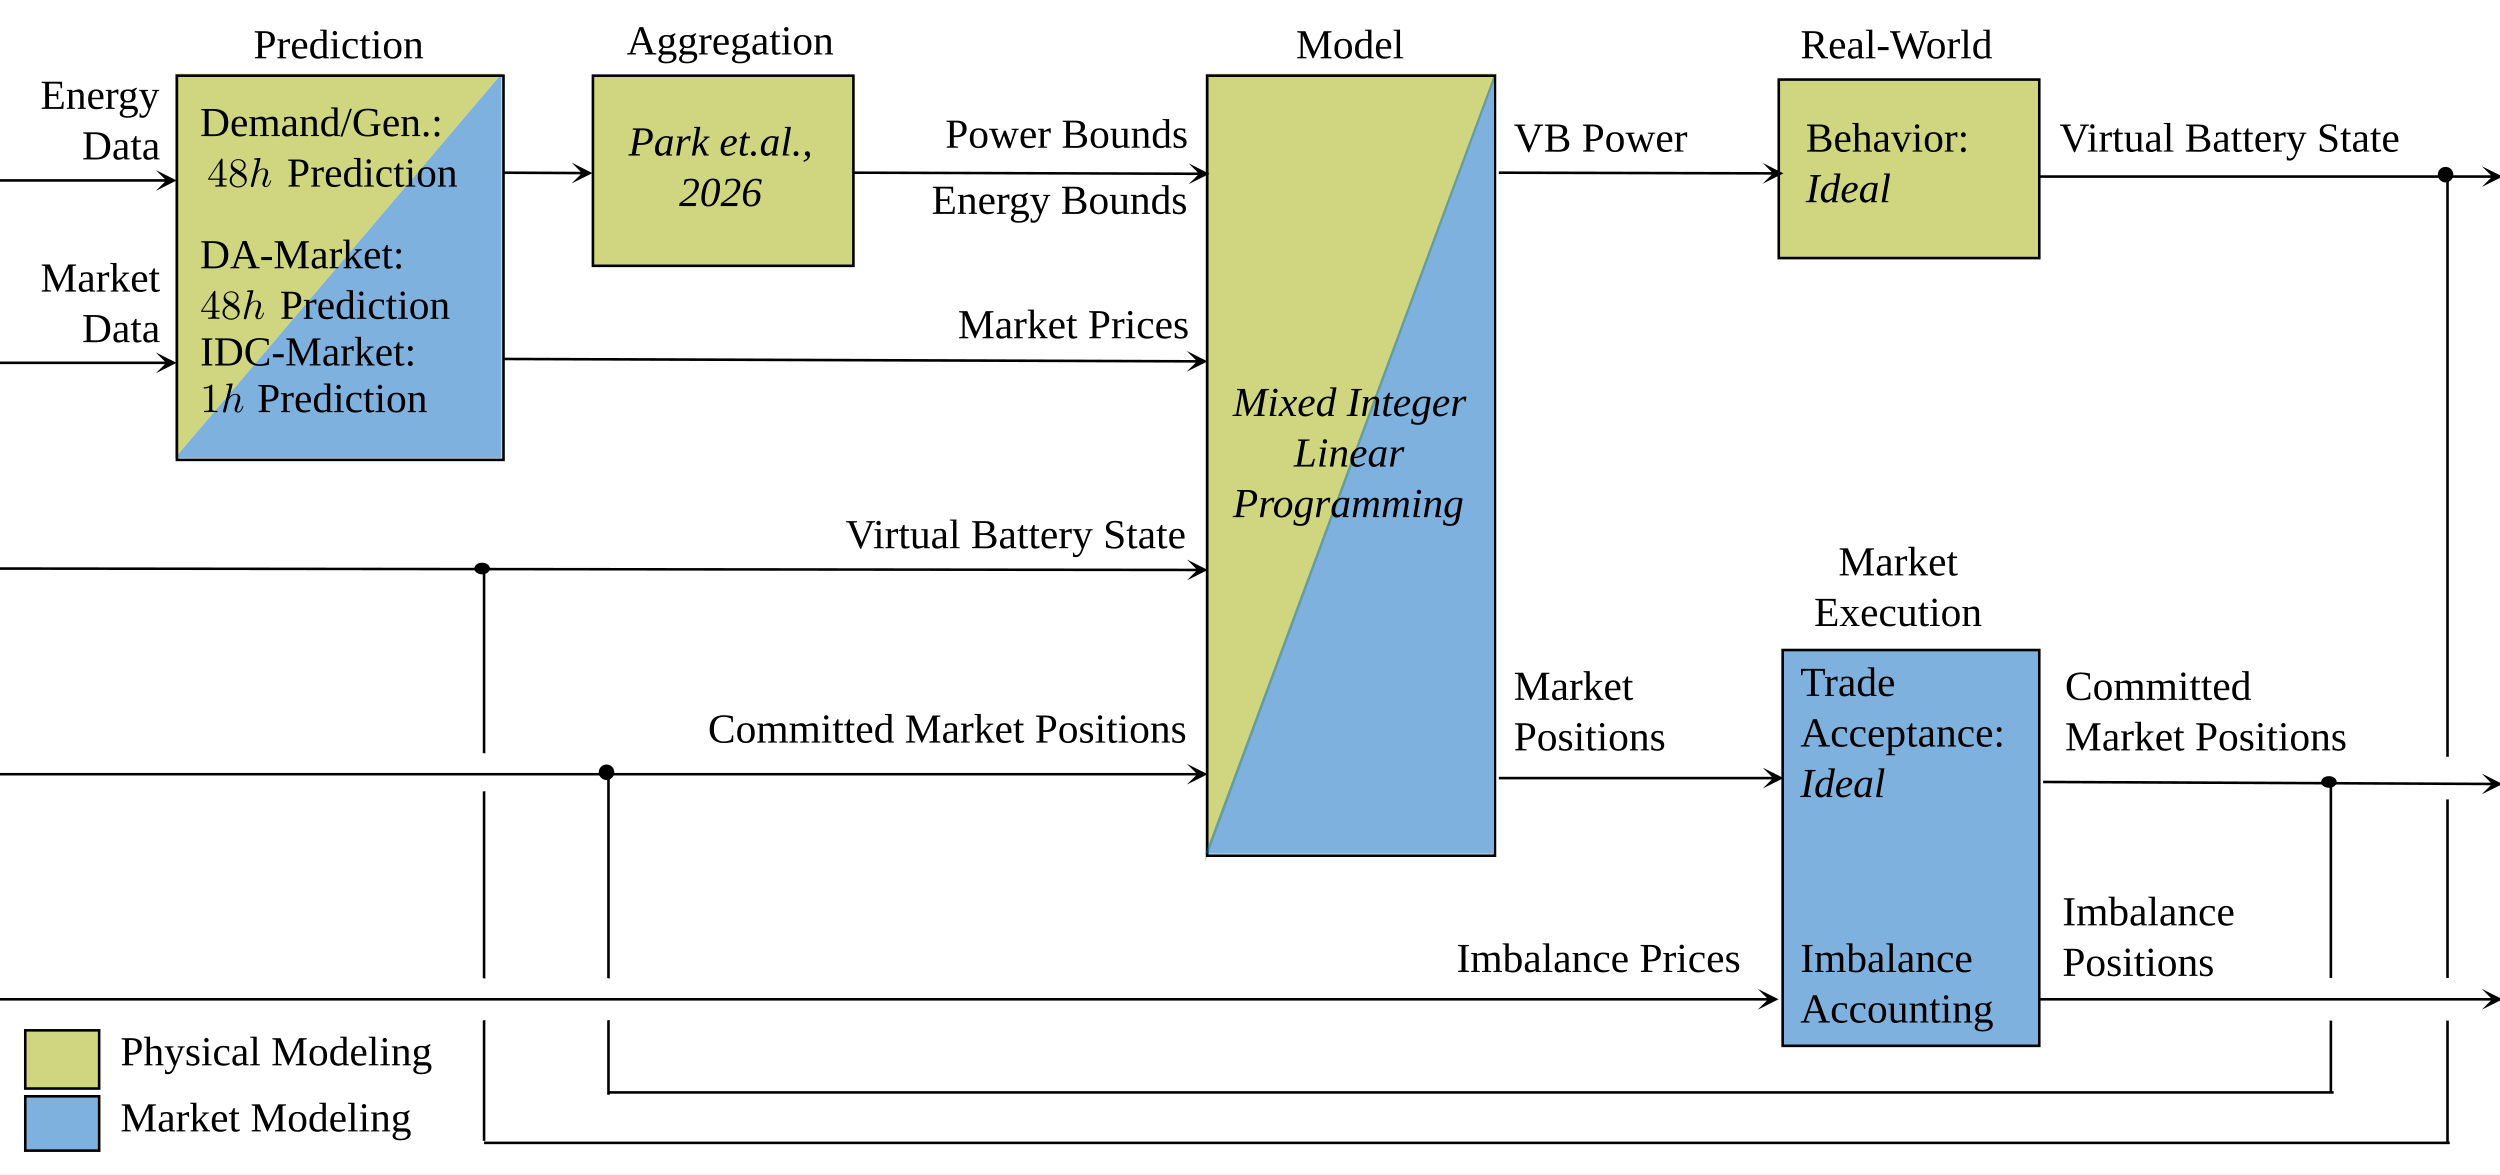
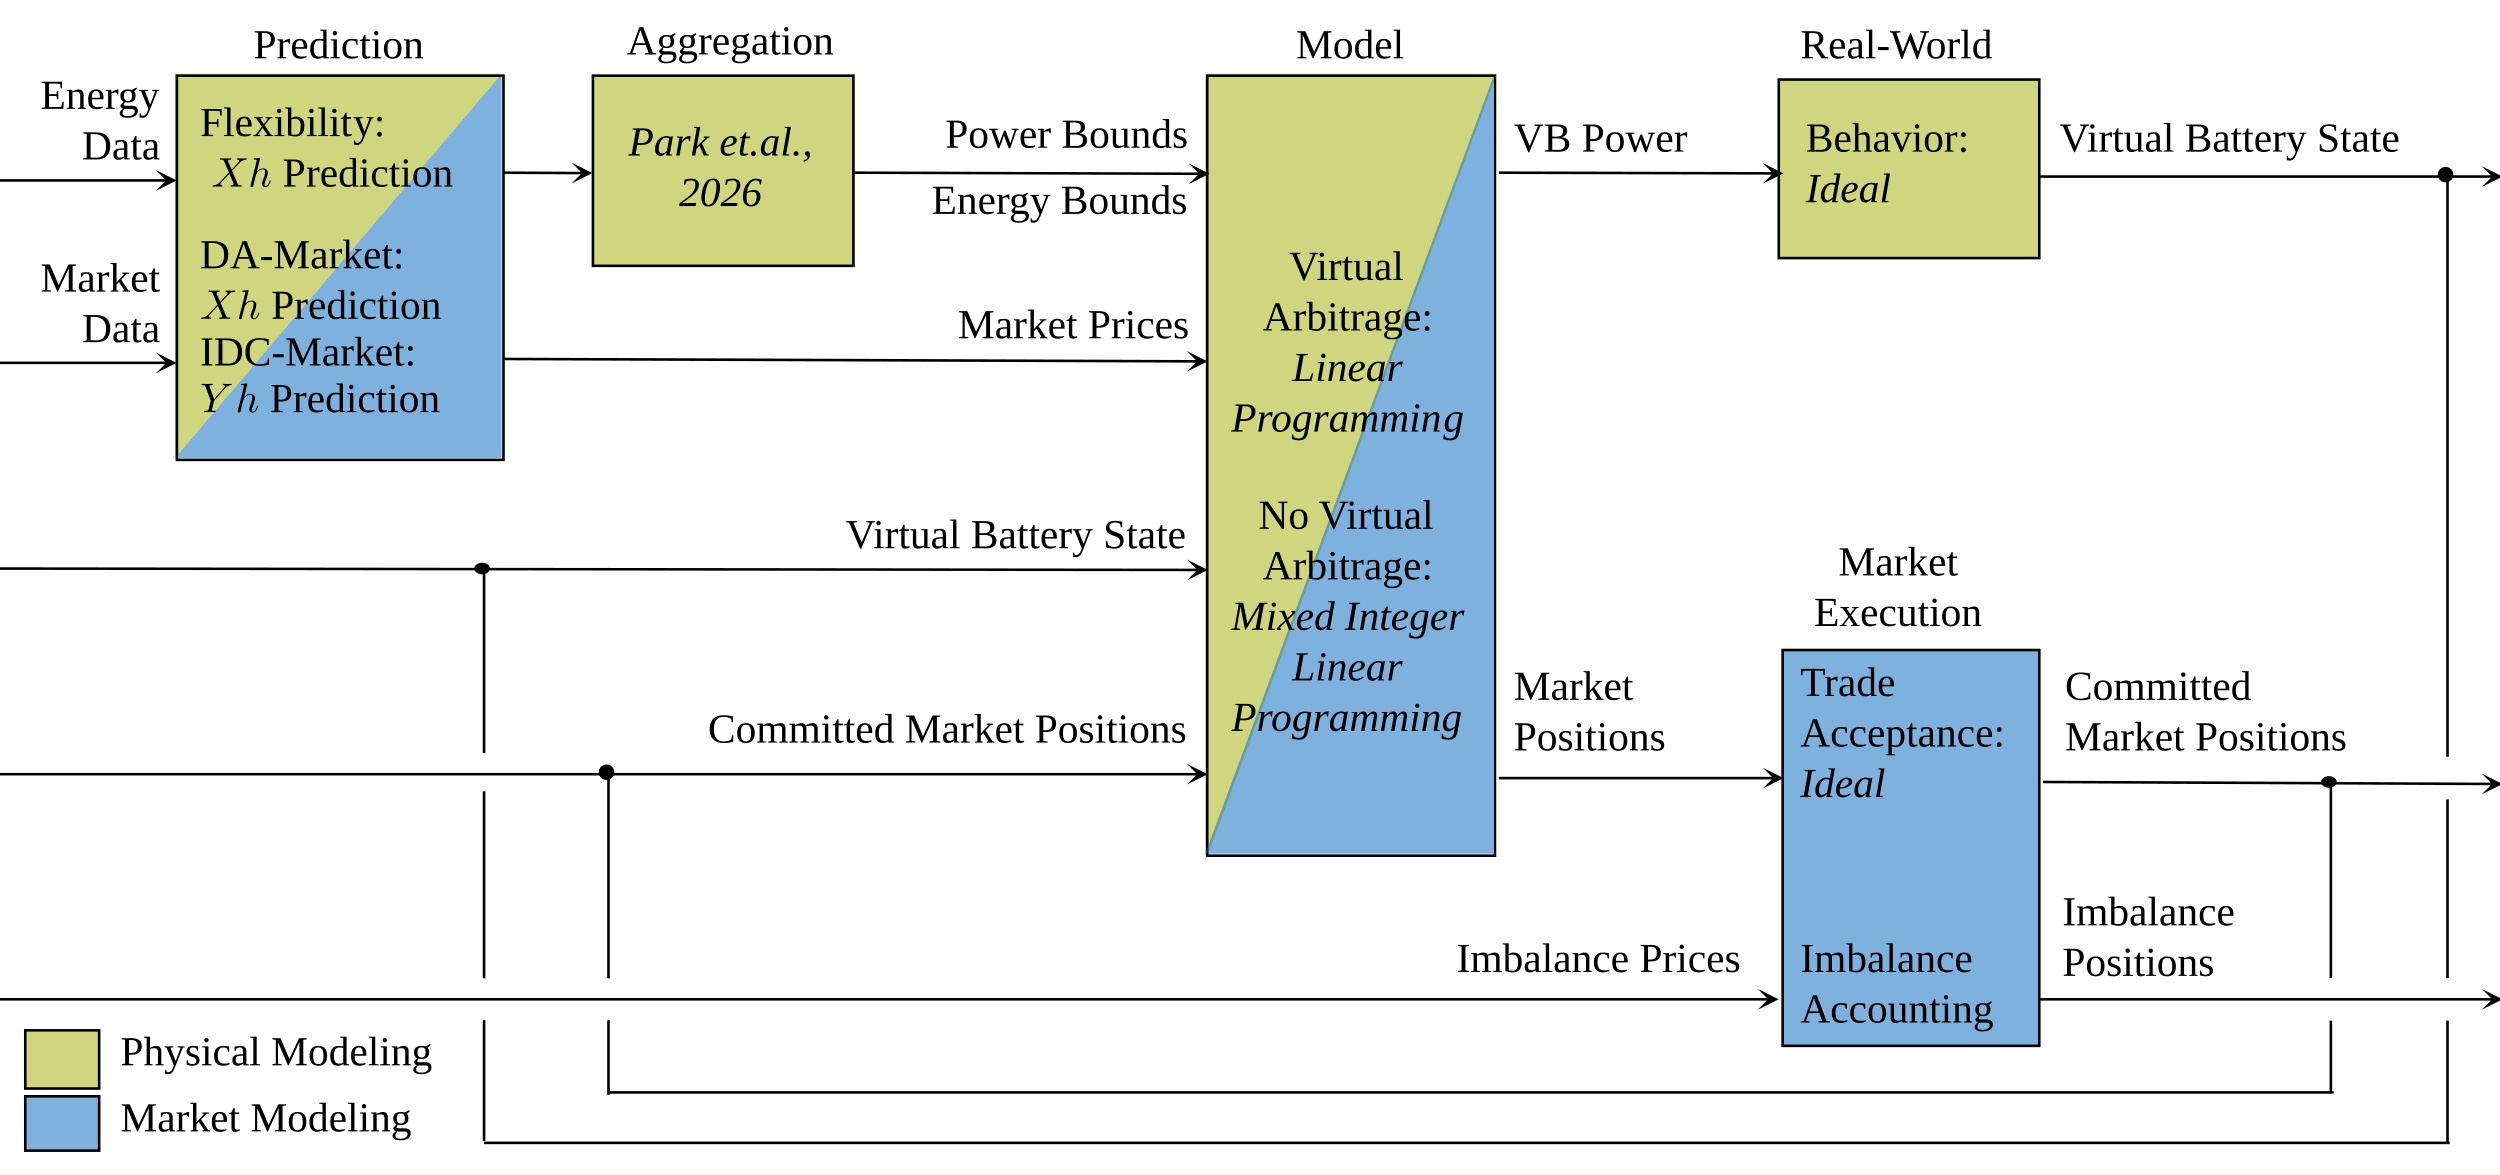
<svg xmlns="http://www.w3.org/2000/svg" width="643" height="302" overflow="hidden">
  <defs>
    <clipPath id="clip0">
      <rect x="0" y="0" width="643" height="302" />
    </clipPath>
  </defs>
  <g clip-path="url(#clip0)">
    <rect x="0" y="0" width="643" height="302.431" fill="#FFFFFF" />
    <path d="M129 117.778 45 117.778 129 18.964Z" fill="#0065BD" fill-rule="evenodd" fill-opacity="0.502" />
    <path d="M310 18.964 385 18.964 310 221.583Z" fill="#A2AD00" fill-rule="evenodd" fill-opacity="0.502" />
    <path d="M45 18.964 129 18.964 45 117.778Z" fill="#A2AD00" fill-rule="evenodd" fill-opacity="0.502" />
    <rect x="45.5" y="19.463" width="84" height="98.814" stroke="#000000" stroke-width="0.667" stroke-miterlimit="8" fill="none" />
    <text font-family="Times New Roman,Times New Roman_MSFontService,sans-serif" font-weight="400" font-size="10.655" transform="matrix(1 0 0 0.998121 65.1906 15)">Prediction</text>
    <rect x="152.5" y="19.463" width="67" height="48.908" stroke="#000000" stroke-width="0.667" stroke-miterlimit="8" fill="#A2AD00" fill-opacity="0.502" />
    <text font-family="Times New Roman,Times New Roman_MSFontService,sans-serif" font-weight="400" font-size="10.655" transform="matrix(1 0 0 0.998121 161.178 14)">Aggregation</text>
    <rect x="310.5" y="19.463" width="74" height="200.622" stroke="#000000" stroke-width="0.667" stroke-miterlimit="8" fill="none" />
    <text font-family="Times New Roman,Times New Roman_MSFontService,sans-serif" font-weight="400" font-size="10.655" transform="matrix(1 0 0 0.998121 333.325 15)">Model</text>
    <rect x="457.5" y="20.462" width="67" height="45.913" stroke="#000000" stroke-width="0.667" stroke-miterlimit="8" fill="#A2AD00" fill-opacity="0.502" />
    <text font-family="Times New Roman,Times New Roman_MSFontService,sans-serif" font-weight="400" font-size="10.655" transform="matrix(1 0 0 0.998121 463.077 15)">Real</text>
    <text font-family="Times New Roman,Times New Roman_MSFontService,sans-serif" font-weight="400" font-size="10.655" transform="matrix(1 0 0 0.998121 482.592 15)">-</text>
    <text font-family="Times New Roman,Times New Roman_MSFontService,sans-serif" font-weight="400" font-size="10.655" transform="matrix(1 0 0 0.998121 486.095 15)">World</text>
    <rect x="458.5" y="167.185" width="66" height="101.808" stroke="#000000" stroke-width="0.667" stroke-miterlimit="8" fill="#0065BD" fill-opacity="0.502" />
    <text font-family="Times New Roman,Times New Roman_MSFontService,sans-serif" font-weight="400" font-size="10.655" transform="matrix(1 0 0 0.998121 472.838 148)">Market</text>
    <text font-family="Times New Roman,Times New Roman_MSFontService,sans-serif" font-weight="400" font-size="10.655" transform="matrix(1 0 0 0.998121 466.58 161)">Execution</text>
    <text font-family="Times New Roman,Times New Roman_MSFontService,sans-serif" font-style="italic" font-weight="400" font-size="10.655" transform="matrix(1 0 0 0.998121 161.654 40)">Park et.al.,</text>
    <text font-family="Times New Roman,Times New Roman_MSFontService,sans-serif" font-style="italic" font-weight="400" font-size="10.655" transform="matrix(1 0 0 0.998121 174.664 53)">2026</text>
    <path d="M-7.5 46.08 42.756 46.08 42.756 46.746-7.5 46.746ZM42.756 46.413 40.088 43.749 45.425 46.413 40.088 49.076Z" />
    <path d="M-7.5 92.991 42.756 92.991 42.756 93.657-7.5 93.657ZM42.756 93.324 40.088 90.661 45.425 93.324 40.088 95.988Z" />
    <text font-family="Times New Roman,Times New Roman_MSFontService,sans-serif" font-weight="400" font-size="10.655" transform="matrix(1 0 0 0.998121 10.4161 28)">Energy</text>
    <text font-family="Times New Roman,Times New Roman_MSFontService,sans-serif" font-weight="400" font-size="10.655" transform="matrix(1 0 0 0.998121 21.0911 41)">Data</text>
    <text font-family="Times New Roman,Times New Roman_MSFontService,sans-serif" font-weight="400" font-size="10.655" transform="matrix(1 0 0 0.998121 10.4161 75)">Market</text>
    <text font-family="Times New Roman,Times New Roman_MSFontService,sans-serif" font-weight="400" font-size="10.655" transform="matrix(1 0 0 0.998121 21.0911 88)">Data</text>
    <path d="M129.502 44.083 149.699 44.182 149.696 44.848 129.498 44.749ZM149.698 44.515 147.042 41.838 152.366 44.528 147.016 47.166Z" />
-     <text font-family="Times New Roman,Times New Roman_MSFontService,sans-serif" font-weight="400" font-size="10.655" transform="matrix(1 0 0 0.998121 51.4542 35)">Demand/Gen.:</text>
-     <text font-family="Cambria Math,Cambria Math_MSFontService,sans-serif" font-weight="400" font-size="10.655" transform="matrix(1 0 0 0.998121 53.2823 48)">48ℎ</text>
-     <text font-family="Times New Roman,Times New Roman_MSFontService,sans-serif" font-weight="400" font-size="10.655" transform="matrix(1 0 0 0.998121 73.8116 48)">P</text>
-     <text font-family="Times New Roman,Times New Roman_MSFontService,sans-serif" font-weight="400" font-size="10.655" transform="matrix(1 0 0 0.998121 79.8162 48)">rediction</text>
+     <text font-family="Times New Roman,Times New Roman_MSFontService,sans-serif" font-weight="400" font-size="10.655" transform="matrix(1 0 0 0.998121 51.4542 35)">Flexibilit</text>
+     <text font-family="Times New Roman,Times New Roman_MSFontService,sans-serif" font-weight="400" font-size="10.655" transform="matrix(1 0 0 0.998121 90.8181 35)">y</text>
+     <text font-family="Times New Roman,Times New Roman_MSFontService,sans-serif" font-weight="400" font-size="10.655" transform="matrix(1 0 0 0.998121 96.1556 35)">:</text>
+     <text font-family="Cambria Math,Cambria Math_MSFontService,sans-serif" font-weight="400" font-size="10.655" transform="matrix(1 0 0 0.998121 54.4031 48)">𝑋</text>
+     <text font-family="Cambria Math,Cambria Math_MSFontService,sans-serif" font-weight="400" font-size="10.655" transform="matrix(1 0 0 0.998121 61.502 48)" />
+     <text font-family="Cambria Math,Cambria Math_MSFontService,sans-serif" font-weight="400" font-size="10.655" transform="matrix(1 0 0 0.998121 63.8371 48)">ℎ</text>
+     <text font-family="Times New Roman,Times New Roman_MSFontService,sans-serif" font-weight="400" font-size="10.655" transform="matrix(1 0 0 0.998121 72.6907 48)">P</text>
+     <text font-family="Times New Roman,Times New Roman_MSFontService,sans-serif" font-weight="400" font-size="10.655" transform="matrix(1 0 0 0.998121 78.6954 48)">rediction</text>
    <text font-family="Times New Roman,Times New Roman_MSFontService,sans-serif" font-weight="400" font-size="10.655" transform="matrix(1 0 0 0.998121 51.4542 69)">DA</text>
    <text font-family="Times New Roman,Times New Roman_MSFontService,sans-serif" font-weight="400" font-size="10.655" transform="matrix(1 0 0 0.998121 66.7994 69)">-</text>
    <text font-family="Times New Roman,Times New Roman_MSFontService,sans-serif" font-weight="400" font-size="10.655" transform="matrix(1 0 0 0.998121 70.3022 69)">Market:</text>
-     <text font-family="Cambria Math,Cambria Math_MSFontService,sans-serif" font-weight="400" font-size="10.655" transform="matrix(1 0 0 0.998121 51.4542 82)">48ℎ</text>
-     <text font-family="Times New Roman,Times New Roman_MSFontService,sans-serif" font-weight="400" font-size="10.655" transform="matrix(1 0 0 0.998121 71.9835 82)">Prediction</text>
+     <text font-family="Cambria Math,Cambria Math_MSFontService,sans-serif" font-weight="400" font-size="10.655" transform="matrix(1 0 0 0.998121 51.4542 82)">𝑋</text>
+     <text font-family="Cambria Math,Cambria Math_MSFontService,sans-serif" font-weight="400" font-size="10.655" transform="matrix(1 0 0 0.998121 58.553 82)" />
+     <text font-family="Cambria Math,Cambria Math_MSFontService,sans-serif" font-weight="400" font-size="10.655" transform="matrix(1 0 0 0.998121 60.8882 82)">ℎ</text>
+     <text font-family="Times New Roman,Times New Roman_MSFontService,sans-serif" font-weight="400" font-size="10.655" transform="matrix(1 0 0 0.998121 69.7417 82)">Prediction</text>
    <text font-family="Times New Roman,Times New Roman_MSFontService,sans-serif" font-weight="400" font-size="10.655" transform="matrix(1 0 0 0.998121 51.4542 94)">IDC</text>
    <text font-family="Times New Roman,Times New Roman_MSFontService,sans-serif" font-weight="400" font-size="10.655" transform="matrix(1 0 0 0.998121 69.8018 94)">-</text>
    <text font-family="Times New Roman,Times New Roman_MSFontService,sans-serif" font-weight="400" font-size="10.655" transform="matrix(1 0 0 0.998121 73.3045 94)">Market:</text>
-     <text font-family="Cambria Math,Cambria Math_MSFontService,sans-serif" font-weight="400" font-size="10.655" transform="matrix(1 0 0 0.998121 51.4542 106)">1ℎ</text>
-     <text font-family="Times New Roman,Times New Roman_MSFontService,sans-serif" font-weight="400" font-size="10.655" transform="matrix(1 0 0 0.998121 66.1456 106)">Prediction</text>
+     <text font-family="Cambria Math,Cambria Math_MSFontService,sans-serif" font-weight="400" font-size="10.655" transform="matrix(1 0 0 0.998121 51.4542 106)">𝑌</text>
+     <text font-family="Cambria Math,Cambria Math_MSFontService,sans-serif" font-weight="400" font-size="10.655" transform="matrix(1 0 0 0.998121 58.2194 106)" />
+     <text font-family="Cambria Math,Cambria Math_MSFontService,sans-serif" font-weight="400" font-size="10.655" transform="matrix(1 0 0 0.998121 60.5546 106)">ℎ</text>
+     <text font-family="Times New Roman,Times New Roman_MSFontService,sans-serif" font-weight="400" font-size="10.655" transform="matrix(1 0 0 0.998121 69.4081 106)">Prediction</text>
    <path d="M219.501 44.083 308.404 44.364 308.402 45.03 219.499 44.749ZM308.403 44.697 305.742 42.025 311.071 44.705 305.725 47.352Z" />
    <text font-family="Times New Roman,Times New Roman_MSFontService,sans-serif" font-weight="400" font-size="10.655" transform="matrix(1 0 0 0.998121 243.115 38)">Power Bounds</text>
    <text font-family="Times New Roman,Times New Roman_MSFontService,sans-serif" font-weight="400" font-size="10.655" transform="matrix(1 0 0 0.998121 239.597 55)">Energy Bounds</text>
    <path d="M129.501 91.993 307.895 92.607 307.893 93.273 129.499 92.659ZM307.894 92.94 305.234 90.267 310.563 92.949 305.216 95.595Z" />
    <text font-family="Times New Roman,Times New Roman_MSFontService,sans-serif" font-weight="400" font-size="10.655" transform="matrix(1 0 0 0.998121 246.372 87)">Market Prices</text>
    <path d="M-4.5 145.892 307.97 146.258 307.97 146.924-4.5 146.558ZM307.967 146.591 305.302 143.924 310.636 146.594 305.295 149.252Z" />
    <text font-family="Times New Roman,Times New Roman_MSFontService,sans-serif" font-weight="400" font-size="10.655" transform="matrix(1 0 0 0.998121 217.501 141)">Virtual Battery State</text>
    <text font-family="Times New Roman,Times New Roman_MSFontService,sans-serif" font-weight="400" font-size="10.655" transform="matrix(1 0 0 0.998121 182.087 191)">Committed Market Positions</text>
    <text font-family="Times New Roman,Times New Roman_MSFontService,sans-serif" font-weight="400" font-size="10.655" transform="matrix(1 0 0 0.998121 463.035 250)">Imbalance</text>
    <text font-family="Times New Roman,Times New Roman_MSFontService,sans-serif" font-weight="400" font-size="10.655" transform="matrix(1 0 0 0.998121 463.035 263)">Accounting</text>
    <text font-family="Times New Roman,Times New Roman_MSFontService,sans-serif" font-weight="400" font-size="10.655" transform="matrix(1 0 0 0.998121 463.035 179)">Trade</text>
    <text font-family="Times New Roman,Times New Roman_MSFontService,sans-serif" font-weight="400" font-size="10.655" transform="matrix(1 0 0 0.998121 463.035 192)">Acceptance:</text>
    <text font-family="Times New Roman,Times New Roman_MSFontService,sans-serif" font-style="italic" font-weight="400" font-size="10.655" transform="matrix(1 0 0 0.998121 463.035 205)">Ideal</text>
    <text font-family="Times New Roman,Times New Roman_MSFontService,sans-serif" font-weight="400" font-size="10.655" transform="matrix(1 0 0 0.998121 374.631 250)">Imbalance Prices</text>
    <text font-family="Times New Roman,Times New Roman_MSFontService,sans-serif" font-weight="400" font-size="10.655" transform="matrix(1 0 0 0.998121 530.435 238)">Imbalance</text>
    <text font-family="Times New Roman,Times New Roman_MSFontService,sans-serif" font-weight="400" font-size="10.655" transform="matrix(1 0 0 0.998121 530.435 251)">Positions</text>
    <path d="M385.5 199.79 456.06 199.79 456.06 200.456 385.5 200.456ZM456.06 200.123 453.392 197.46 458.729 200.123 453.392 202.787Z" />
    <text font-family="Times New Roman,Times New Roman_MSFontService,sans-serif" font-weight="400" font-size="10.655" transform="matrix(1 0 0 0.998121 389.336 180)">Market</text>
    <text font-family="Times New Roman,Times New Roman_MSFontService,sans-serif" font-weight="400" font-size="10.655" transform="matrix(1 0 0 0.998121 389.336 193)">Positions</text>
    <text font-family="Times New Roman,Times New Roman_MSFontService,sans-serif" font-weight="400" font-size="10.655" transform="matrix(1 0 0 0.998121 531.118 180)">Committed</text>
    <text font-family="Times New Roman,Times New Roman_MSFontService,sans-serif" font-weight="400" font-size="10.655" transform="matrix(1 0 0 0.998121 531.118 193)">Market Positions</text>
    <text font-family="Times New Roman,Times New Roman_MSFontService,sans-serif" font-weight="400" font-size="10.655" transform="matrix(1 0 0 0.998121 464.456 39)">Behavior:</text>
    <text font-family="Times New Roman,Times New Roman_MSFontService,sans-serif" font-style="italic" font-weight="400" font-size="10.655" transform="matrix(1 0 0 0.998121 464.456 52)">Ideal</text>
    <text font-family="Times New Roman,Times New Roman_MSFontService,sans-serif" font-weight="400" font-size="10.655" transform="matrix(1 0 0 0.998121 389.336 39)">VB Power</text>
    <path d="M385.501 44.083 456.029 44.256 456.028 44.922 385.499 44.749ZM456.029 44.589 453.366 41.918 458.697 44.595 453.353 47.246Z" />
    <path d="M524.5 45.081 640.991 45.082 640.991 45.748 524.5 45.747ZM640.991 45.414 638.322 42.751 643.659 45.414 638.322 48.078Z" />
    <text font-family="Times New Roman,Times New Roman_MSFontService,sans-serif" font-weight="400" font-size="10.655" transform="matrix(1 0 0 0.998121 529.697 39)">Virtual Battery State</text>
    <path d="M629.5 45.414 629.5 293.923" stroke="#000000" stroke-width="0.667" stroke-miterlimit="8" fill="none" fill-rule="evenodd" />
    <path d="M124.5 293.947 630.072 293.947" stroke="#000000" stroke-width="0.667" stroke-miterlimit="8" fill="none" fill-rule="evenodd" />
    <path d="M124.5 146.225 124.5 293.424" stroke="#000000" stroke-width="0.667" stroke-miterlimit="8" fill="none" fill-rule="evenodd" />
    <path d="M0 4.991C-6.98911e-16 2.234 2.458 -6.35371e-16 5.49-1.27074e-15 8.522-2.54148e-15 10.979 2.234 10.979 4.991 10.979 7.747 8.522 9.981 5.49 9.981 2.458 9.981-3.49455e-15 7.747 0 4.991Z" fill="#FFFFFF" fill-rule="evenodd" transform="matrix(-1.00188 0 0 1 129 193.635)" />
    <path d="M-4.5 198.792 307.931 198.792 307.931 199.458-4.5 199.458ZM307.931 199.125 305.262 196.461 310.599 199.125 305.262 201.789Z" />
    <path d="M0 5.49C-6.98911e-16 2.458 2.458 -6.98904e-16 5.49-1.39781e-15 8.522-2.79562e-15 10.979 2.458 10.979 5.49 10.979 8.521 8.522 10.979 5.49 10.979 2.458 10.979-3.49455e-15 8.521 0 5.49Z" fill="#FFFFFF" fill-rule="evenodd" transform="matrix(-1.00188 0 0 1 129 251.526)" />
    <path d="M0 5.49C-6.98911e-16 2.458 2.458 -6.98904e-16 5.49-1.39781e-15 8.522-2.79562e-15 10.979 2.458 10.979 5.49 10.979 8.521 8.522 10.979 5.49 10.979 2.458 10.979-3.49455e-15 8.521 0 5.49Z" fill="#FFFFFF" fill-rule="evenodd" transform="matrix(-1.00188 0 0 1 635 194.634)" />
    <path d="M525.501 200.788 640.968 201.303 640.966 201.969 525.499 201.454ZM640.966 201.636 638.31 198.96 643.635 201.647 638.286 204.287Z" />
    <path d="M0 5.49C-6.98911e-16 2.458 2.458 -6.98904e-16 5.49-1.39781e-15 8.522-2.79562e-15 10.979 2.458 10.979 5.49 10.979 8.521 8.522 10.979 5.49 10.979 2.458 10.979-3.49455e-15 8.521 0 5.49Z" fill="#FFFFFF" fill-rule="evenodd" transform="matrix(-1.00188 0 0 1 635 251.526)" />
    <path d="M599.5 201.121 599.5 281.123" stroke="#000000" stroke-width="0.667" stroke-miterlimit="8" fill="none" fill-rule="evenodd" />
    <path d="M156.5 280.971 600.208 280.971" stroke="#000000" stroke-width="0.667" stroke-miterlimit="8" fill="none" fill-rule="evenodd" />
    <path d="M156.5 199.125 156.5 281.577" stroke="#000000" stroke-width="0.667" stroke-miterlimit="8" fill="none" fill-rule="evenodd" />
    <path d="M0 5.49C-6.98911e-16 2.458 2.458 -6.98904e-16 5.49-1.39781e-15 8.522-2.79562e-15 10.979 2.458 10.979 5.49 10.979 8.521 8.522 10.979 5.49 10.979 2.458 10.979-3.49455e-15 8.521 0 5.49Z" fill="#FFFFFF" fill-rule="evenodd" transform="matrix(-1.00188 0 0 1 161 251.526)" />
    <path d="M-5.5 256.683 454.771 256.683 454.771 257.349-5.5 257.349ZM454.773 257.016 452.104 254.352 457.442 257.016 452.104 259.68Z" />
    <path d="M0 5.49C-6.98911e-16 2.458 2.458 -6.98904e-16 5.49-1.39781e-15 8.522-2.79562e-15 10.979 2.458 10.979 5.49 10.979 8.521 8.522 10.979 5.49 10.979 2.458 10.979-3.49455e-15 8.521 0 5.49Z" fill="#FFFFFF" fill-rule="evenodd" transform="matrix(-1.00188 0 0 1 605 251.526)" />
    <path d="M524.5 256.683 640.991 256.683 640.991 257.349 524.5 257.349ZM640.991 257.016 638.322 254.352 643.659 257.016 638.322 259.68Z" />
    <path d="M122 146.225C122 145.398 122.895 144.727 124 144.727 125.105 144.727 126 145.398 126 146.225 126 147.052 125.105 147.722 124 147.722 122.895 147.722 122 147.052 122 146.225Z" fill-rule="evenodd" />
    <path d="M154 198.626C154 197.524 154.895 196.63 156 196.63 157.105 196.63 158 197.524 158 198.626 158 199.729 157.105 200.622 156 200.622 154.895 200.622 154 199.729 154 198.626Z" fill-rule="evenodd" />
    <path d="M627 44.916C627 43.813 627.895 42.919 629 42.919 630.105 42.919 631 43.813 631 44.916 631 46.018 630.105 46.912 629 46.912 627.895 46.912 627 46.018 627 44.916Z" fill-rule="evenodd" />
    <path d="M597 201.121C597 200.294 597.895 199.624 599 199.624 600.105 199.624 601 200.294 601 201.121 601 201.948 600.105 202.618 599 202.618 597.895 202.618 597 201.948 597 201.121Z" fill-rule="evenodd" />
    <path d="M384 219.587 310 219.587 384 19.962Z" fill="#0065BD" fill-rule="evenodd" fill-opacity="0.502" />
-     <text font-family="Times New Roman,Times New Roman_MSFontService,sans-serif" font-style="italic" font-weight="400" font-size="10.655" transform="matrix(1 0 0 0.998121 317.097 107)">Mixed Integer</text>
-     <text font-family="Times New Roman,Times New Roman_MSFontService,sans-serif" font-style="italic" font-weight="400" font-size="10.655" transform="matrix(1 0 0 0.998121 332.776 120)">Linear</text>
-     <text font-family="Times New Roman,Times New Roman_MSFontService,sans-serif" font-style="italic" font-weight="400" font-size="10.655" transform="matrix(1 0 0 0.998121 317.097 133)">Programming</text>
+     <text font-family="Times New Roman,Times New Roman_MSFontService,sans-serif" font-weight="400" font-size="10.655" transform="matrix(1 0 0 0.998121 331.521 72)">Virtual</text>
+     <text font-family="Times New Roman,Times New Roman_MSFontService,sans-serif" font-weight="400" font-size="10.655" transform="matrix(1 0 0 0.998121 324.762 85)">Arbitrage:</text>
+     <text font-family="Times New Roman,Times New Roman_MSFontService,sans-serif" font-style="italic" font-weight="400" font-size="10.655" transform="matrix(1 0 0 0.998121 332.354 98)">Linear</text>
+     <text font-family="Times New Roman,Times New Roman_MSFontService,sans-serif" font-style="italic" font-weight="400" font-size="10.655" transform="matrix(1 0 0 0.998121 316.676 111)">Programmin</text>
+     <text font-family="Times New Roman,Times New Roman_MSFontService,sans-serif" font-style="italic" font-weight="400" font-size="10.655" transform="matrix(1 0 0 0.998121 371.218 111)">g</text>
+     <text font-family="Times New Roman,Times New Roman_MSFontService,sans-serif" font-weight="400" font-size="10.655" transform="matrix(1 0 0 0.998121 323.681 136)">No Virtual</text>
+     <text font-family="Times New Roman,Times New Roman_MSFontService,sans-serif" font-weight="400" font-size="10.655" transform="matrix(1 0 0 0.998121 324.762 149)">Arbitrage:</text>
+     <text font-family="Times New Roman,Times New Roman_MSFontService,sans-serif" font-style="italic" font-weight="400" font-size="10.655" transform="matrix(1 0 0 0.998121 316.676 162)">Mixed</text>
+     <text font-family="Times New Roman,Times New Roman_MSFontService,sans-serif" font-style="italic" font-weight="400" font-size="10.655" transform="matrix(1 0 0 0.998121 345.865 162)">Integer</text>
+     <text font-family="Times New Roman,Times New Roman_MSFontService,sans-serif" font-style="italic" font-weight="400" font-size="10.655" transform="matrix(1 0 0 0.998121 332.354 175)">Linear</text>
+     <text font-family="Times New Roman,Times New Roman_MSFontService,sans-serif" font-style="italic" font-weight="400" font-size="10.655" transform="matrix(1 0 0 0.998121 316.676 188)">Programming</text>
    <rect x="6.5" y="265.001" width="19" height="14.972" stroke="#000000" stroke-width="0.667" stroke-miterlimit="8" fill="#A2AD00" fill-opacity="0.502" />
    <rect x="6.5" y="281.969" width="19" height="13.974" stroke="#000000" stroke-width="0.667" stroke-miterlimit="8" fill="#0065BD" fill-opacity="0.502" />
    <text font-family="Times New Roman,Times New Roman_MSFontService,sans-serif" font-weight="400" font-size="10.655" transform="matrix(1 0 0 0.998121 30.9677 274)">Physical Modeling</text>
    <text font-family="Times New Roman,Times New Roman_MSFontService,sans-serif" font-weight="400" font-size="10.655" transform="matrix(1 0 0 0.998121 30.9677 291)">Market Modeling</text>
  </g>
</svg>
